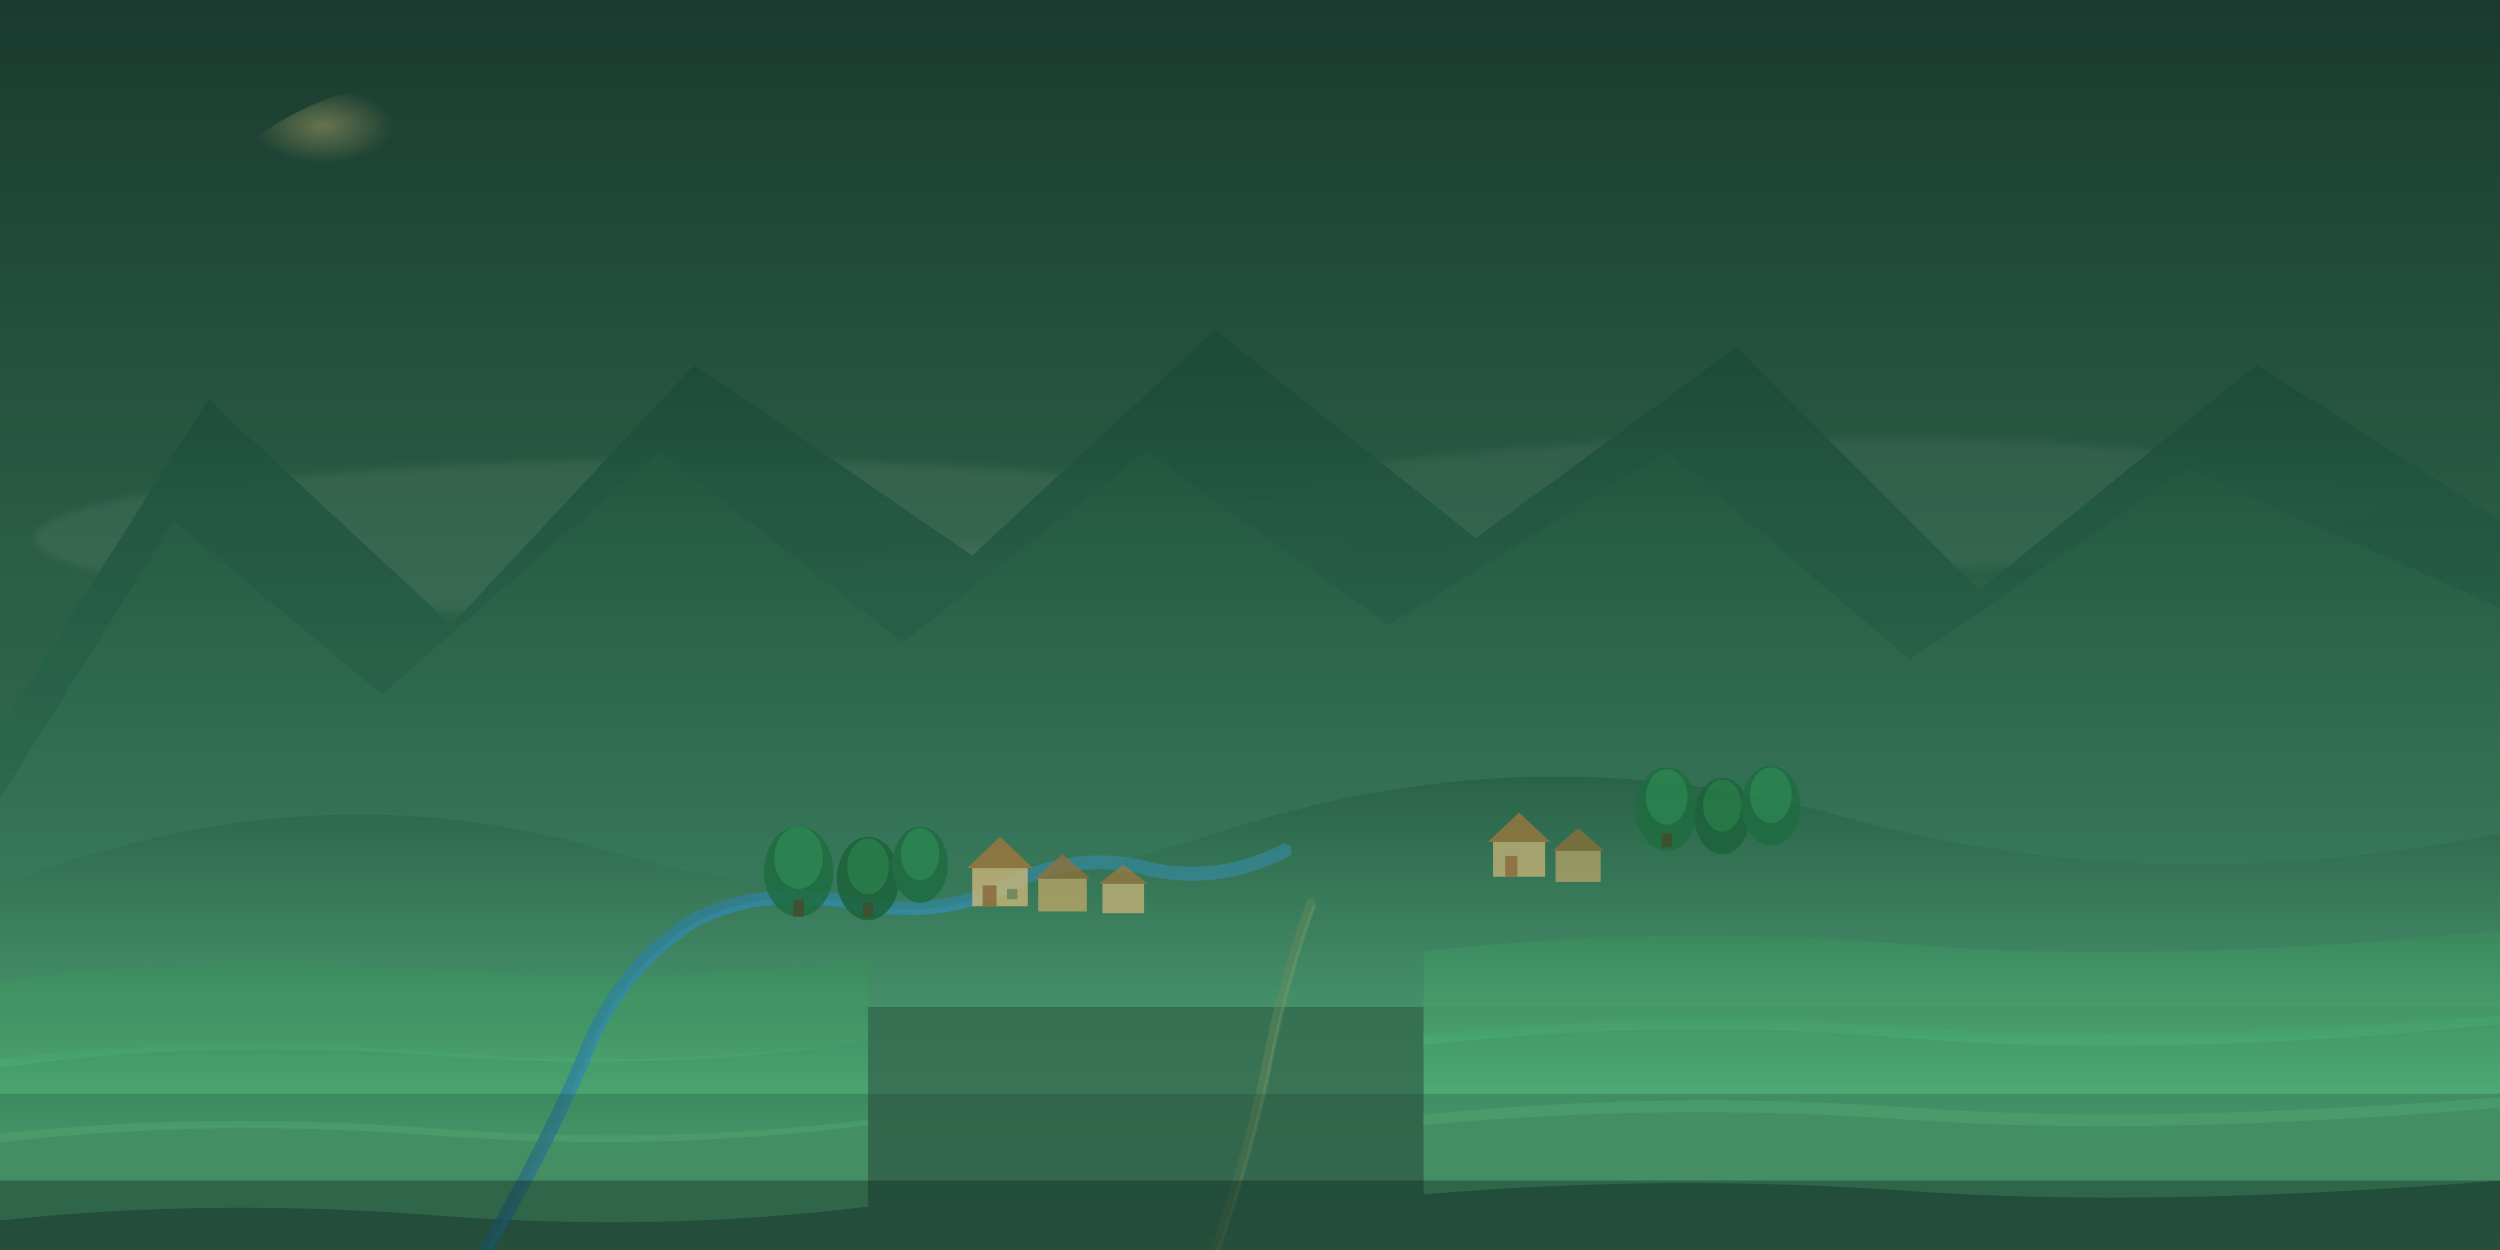
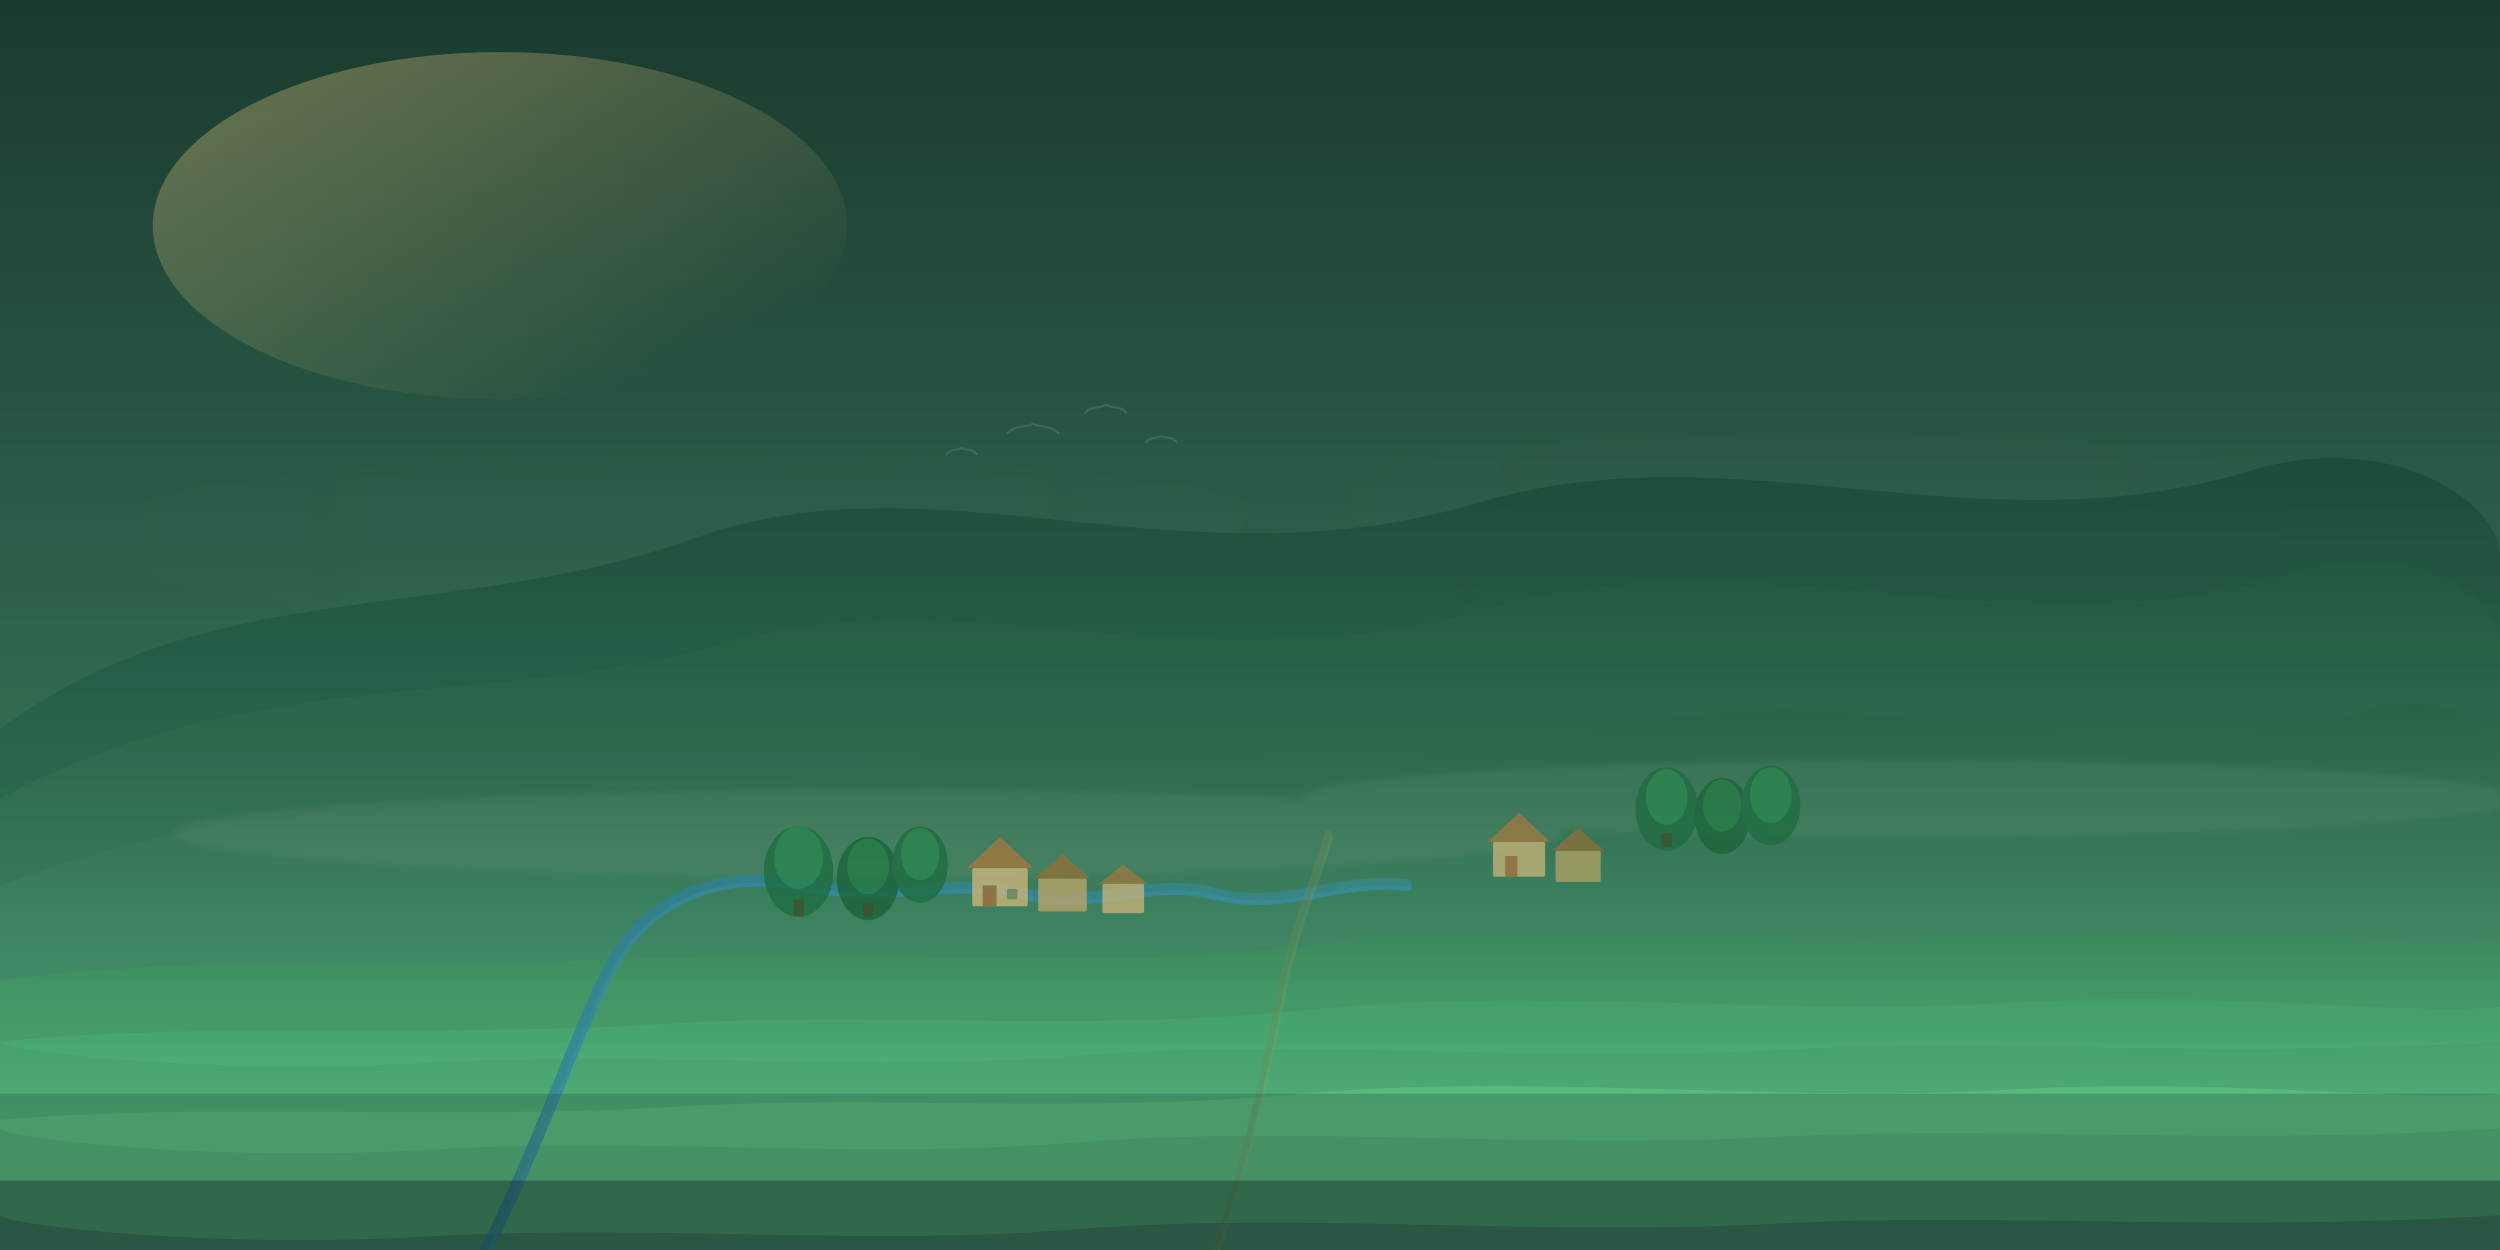
<svg xmlns="http://www.w3.org/2000/svg" viewBox="0 0 1440 720" preserveAspectRatio="xMidYMid slice" role="img" aria-hidden="true">
  <defs>
    <linearGradient id="sky" x1="0" y1="0" x2="0" y2="1">
      <stop offset="0%" stop-color="#1a3a2e" />
-       <stop offset="45%" stop-color="#2a5e46" />
-       <stop offset="100%" stop-color="#3d7a5a" />
+       <stop offset="40%" stop-color="#2a5a46" />
+       <stop offset="75%" stop-color="#3a7a5a" />
+       <stop offset="100%" stop-color="#4a8a6a" />
+     </linearGradient>
+     <linearGradient id="sun" x1="0.2" y1="0.15" x2="0.8" y2="0.85">
+       <stop offset="0%" stop-color="#f5d488" stop-opacity="0.3" />
+       <stop offset="100%" stop-color="#f5d488" stop-opacity="0" />
    </linearGradient>
    <linearGradient id="mtn1" x1="0" y1="0" x2="0" y2="1">
      <stop offset="0%" stop-color="#1b4a38" />
      <stop offset="100%" stop-color="#2d6e52" />
    </linearGradient>
    <linearGradient id="mtn2" x1="0" y1="0" x2="0" y2="1">
      <stop offset="0%" stop-color="#22573f" />
      <stop offset="100%" stop-color="#3a7c5e" />
    </linearGradient>
    <linearGradient id="mtn3" x1="0" y1="0" x2="0" y2="1">
      <stop offset="0%" stop-color="#2a6248" />
      <stop offset="100%" stop-color="#458f6a" />
    </linearGradient>
    <linearGradient id="field1" x1="0" y1="0" x2="0" y2="1">
      <stop offset="0%" stop-color="#3a8a5c" />
      <stop offset="100%" stop-color="#4da870" />
    </linearGradient>
    <linearGradient id="field2" x1="0" y1="0" x2="0" y2="1">
      <stop offset="0%" stop-color="#44a06a" />
      <stop offset="100%" stop-color="#58bf82" />
    </linearGradient>
    <linearGradient id="river" x1="0" y1="0" x2="1" y2="0">
      <stop offset="0%" stop-color="#2a7ba0" stop-opacity="0.7" />
-       <stop offset="100%" stop-color="#3592b8" stop-opacity="0.5" />
+       <stop offset="100%" stop-color="#3592b8" stop-opacity="0.4" />
    </linearGradient>
-     <radialGradient id="sun" cx="20%" cy="18%" r="12%">
-       <stop offset="0%" stop-color="#f0d080" stop-opacity="0.35" />
-       <stop offset="100%" stop-color="#f0d080" stop-opacity="0" />
-     </radialGradient>
+     <linearGradient id="fog1" x1="0" y1="0" x2="1" y2="0">
+       <stop offset="0%" stop-color="#f0e8d8" stop-opacity="0" />
+       <stop offset="30%" stop-color="#f0e8d8" stop-opacity="0.07" />
+       <stop offset="70%" stop-color="#f0e8d8" stop-opacity="0.07" />
+       <stop offset="100%" stop-color="#f0e8d8" stop-opacity="0" />
+     </linearGradient>
    <filter id="blur1">
-       <feGaussianBlur stdDeviation="2" />
+       <feGaussianBlur stdDeviation="2.5" />
+     </filter>
+     <filter id="blur2">
+       <feGaussianBlur stdDeviation="1.5" />
    </filter>
  </defs>
  <rect width="1440" height="720" fill="url(#sky)" />
-   <ellipse cx="288" cy="130" rx="170" ry="90" fill="url(#sun)" />
-   <ellipse cx="400" cy="310" rx="380" ry="45" fill="white" fill-opacity="0.06" filter="url(#blur1)" />
-   <ellipse cx="1050" cy="290" rx="320" ry="38" fill="white" fill-opacity="0.05" filter="url(#blur1)" />
-   <ellipse cx="700" cy="340" rx="260" ry="30" fill="white" fill-opacity="0.04" filter="url(#blur1)" />
-   <polygon points="0,420 120,230 260,360 400,210 560,320 700,190 850,310 1000,200 1140,340 1300,210 1440,300 1440,500 0,500" fill="url(#mtn1)" opacity="0.9" />
-   <polygon points="0,460 100,300 220,400 380,260 520,370 660,260 800,360 960,260 1100,380 1260,270 1440,350 1440,540 0,540" fill="url(#mtn2)" />
-   <path d="M0,510 Q180,440 350,490 Q520,540 700,480 Q880,420 1060,470 Q1240,520 1440,480 L1440,580 L0,580 Z" fill="url(#mtn3)" />
-   <path d="M0,565 Q120,548 250,558 Q380,568 500,552 L500,600 Q380,618 250,608 Q120,598 0,615 Z" fill="url(#field1)" opacity="0.85" />
-   <path d="M0,610 Q120,596 250,606 Q380,616 500,600 L500,648 Q380,664 250,654 Q120,644 0,658 Z" fill="url(#field2)" opacity="0.8" />
-   <path d="M0,653 Q120,640 250,650 Q380,660 500,645 L500,695 Q380,710 250,700 Q120,690 0,703 Z" fill="#5cbf80" opacity="0.7" />
-   <path d="M820,548 Q960,532 1100,544 Q1240,556 1440,536 L1440,590 Q1240,610 1100,598 Q960,586 820,602 Z" fill="url(#field1)" opacity="0.85" />
-   <path d="M820,596 Q960,582 1100,592 Q1240,602 1440,585 L1440,638 Q1240,655 1100,645 Q960,635 820,648 Z" fill="url(#field2)" opacity="0.8" />
-   <path d="M820,642 Q960,628 1100,638 Q1240,648 1440,632 L1440,680 Q1240,696 1100,686 Q960,676 820,688 Z" fill="#5cbf80" opacity="0.7" />
-   <path d="M280,720 Q320,650 340,600 Q360,555 400,530 Q440,510 490,520 Q540,530 580,510 Q620,490 660,500 Q700,510 740,490" stroke="url(#river)" stroke-width="8" fill="none" stroke-linecap="round" />
-   <path d="M282,720 Q322,652 342,602 Q362,557 402,532 Q442,512 492,522 Q542,532 582,512" stroke="#3a98c0" stroke-width="3" fill="none" stroke-linecap="round" opacity="0.3" />
+   <ellipse cx="288" cy="130" rx="200" ry="100" fill="url(#sun)" />
+   <g filter="url(#blur1)" opacity="0.12">
+     <ellipse cx="400" cy="310" rx="380" ry="45" fill="url(#fog1)" />
+     <ellipse cx="1050" cy="290" rx="320" ry="38" fill="url(#fog1)" />
+     <ellipse cx="700" cy="340" rx="260" ry="30" fill="url(#fog1)" />
+   </g>
+   <path d="M0,420 C120,330 260,360 400,310 C540,260 680,340 850,290 C1000,245 1140,320 1300,270 C1380,248 1440,290 1440,320 L1440,500 L0,500 Z" fill="url(#mtn1)" opacity="0.85" />
+   <path d="M0,460 C150,380 280,410 420,370 C560,330 680,400 860,350 C1020,305 1160,380 1320,330 C1390,308 1440,345 1440,370 L1440,540 L0,540 Z" fill="url(#mtn2)" />
+   <path d="M0,510 C180,440 340,480 500,440 C640,405 740,460 920,420 C1080,385 1200,450 1360,410 C1410,395 1440,420 1440,440 L1440,580 L0,580 Z" fill="url(#mtn3)" />
+   <g filter="url(#blur2)" opacity="0.06">
+     <ellipse cx="500" cy="480" rx="400" ry="25" fill="#f0e8d8" />
+     <ellipse cx="1100" cy="460" rx="350" ry="22" fill="#f0e8d8" />
+   </g>
+   <path d="M0,565 C120,548 250,558 380,552 C500,545 620,560 750,545 C880,530 1020,548 1150,540 C1280,532 1380,548 1440,542 L1440,600 C1280,610 1150,598 1020,605 C880,612 750,598 620,608 C500,618 380,605 250,612 C120,620 0,605 0,600 Z" fill="url(#field1)" opacity="0.85" />
+   <path d="M0,600 C120,588 250,598 380,590 C500,582 620,595 750,582 C880,568 1020,585 1150,578 C1280,570 1380,585 1440,580 L1440,650 C1280,660 1150,648 1020,655 C880,662 750,648 620,658 C500,668 380,655 250,662 C120,670 0,655 0,650 Z" fill="url(#field2)" opacity="0.8" />
+   <path d="M0,645 C120,635 250,645 380,638 C500,630 620,642 750,630 C880,618 1020,635 1150,628 C1280,620 1380,635 1440,630 L1440,700 C1280,710 1150,698 1020,705 C880,712 750,698 620,708 C500,718 380,705 250,712 C120,720 0,705 0,700 Z" fill="#5cbf80" opacity="0.7" />
+   <path d="M280,720 C310,660 330,600 350,560 C370,520 410,500 460,510 C510,520 550,505 590,515 C630,525 660,505 700,515 C740,525 770,505 810,510" stroke="url(#river)" stroke-width="7" fill="none" stroke-linecap="round" />
+   <path d="M282,720 C312,662 332,602 352,562 C372,522 412,502 462,512 C512,522 552,507 592,517 C632,527 662,507 702,517 C742,527 772,507 812,512" stroke="#3a98c0" stroke-width="2.5" fill="none" stroke-linecap="round" opacity="0.25" />
  <g transform="translate(560,490)">
-     <rect x="0" y="10" width="32" height="22" fill="#d4b87a" opacity="0.75" />
+     <rect x="0" y="10" width="32" height="22" rx="1" fill="#d4b87a" opacity="0.75" />
    <polygon points="-3,10 16,-8 35,10" fill="#a8773a" opacity="0.75" />
    <rect x="6" y="20" width="8" height="12" fill="#7a4e20" opacity="0.6" />
    <rect x="20" y="22" width="6" height="6" fill="#3a6b4a" opacity="0.5" />
  </g>
  <g transform="translate(598,498)">
-     <rect x="0" y="8" width="28" height="19" fill="#c9a96a" opacity="0.7" />
+     <rect x="0" y="8" width="28" height="19" rx="1" fill="#c9a96a" opacity="0.7" />
    <polygon points="-2,8 14,-6 30,8" fill="#9a6e32" opacity="0.7" />
  </g>
  <g transform="translate(635,503)">
-     <rect x="0" y="6" width="24" height="17" fill="#dbb87a" opacity="0.68" />
+     <rect x="0" y="6" width="24" height="17" rx="1" fill="#dbb87a" opacity="0.68" />
    <polygon points="-2,6 12,-5 26,6" fill="#a8773a" opacity="0.68" />
  </g>
  <g transform="translate(860,475)">
-     <rect x="0" y="10" width="30" height="20" fill="#d4b87a" opacity="0.7" />
+     <rect x="0" y="10" width="30" height="20" rx="1" fill="#d4b87a" opacity="0.7" />
    <polygon points="-3,10 15,-7 33,10" fill="#a8773a" opacity="0.7" />
    <rect x="7" y="18" width="7" height="12" fill="#7a4e20" opacity="0.55" />
  </g>
  <g transform="translate(896,482)">
-     <rect x="0" y="8" width="26" height="18" fill="#c9a96a" opacity="0.65" />
+     <rect x="0" y="8" width="26" height="18" rx="1" fill="#c9a96a" opacity="0.65" />
    <polygon points="-2,8 13,-5 28,8" fill="#9a6e32" opacity="0.65" />
  </g>
-   <g opacity="0.82">
+   <g opacity="0.78">
    <ellipse cx="460" cy="502" rx="20" ry="26" fill="#1d6b40" />
    <ellipse cx="460" cy="494" rx="14" ry="18" fill="#28854e" />
-     <rect x="457" y="518" width="6" height="10" fill="#5a3010" opacity="0.6" />
+     <rect x="457" y="518" width="6" height="10" fill="#5a3010" opacity="0.5" />
    <ellipse cx="500" cy="506" rx="18" ry="24" fill="#1a6238" />
    <ellipse cx="500" cy="499" rx="12" ry="16" fill="#247a44" />
-     <rect x="497" y="520" width="6" height="8" fill="#5a3010" opacity="0.6" />
+     <rect x="497" y="520" width="6" height="8" fill="#5a3010" opacity="0.5" />
    <ellipse cx="530" cy="498" rx="16" ry="22" fill="#1d6b40" />
    <ellipse cx="530" cy="492" rx="11" ry="15" fill="#28854e" />
  </g>
-   <g opacity="0.78">
+   <g opacity="0.74">
    <ellipse cx="960" cy="466" rx="18" ry="24" fill="#1d6b40" />
    <ellipse cx="960" cy="459" rx="12" ry="16" fill="#28854e" />
-     <rect x="957" y="480" width="6" height="8" fill="#5a3010" opacity="0.6" />
+     <rect x="957" y="480" width="6" height="8" fill="#5a3010" opacity="0.5" />
    <ellipse cx="992" cy="470" rx="16" ry="22" fill="#1a6238" />
    <ellipse cx="992" cy="464" rx="11" ry="15" fill="#247a44" />
    <ellipse cx="1020" cy="464" rx="17" ry="23" fill="#1d6b40" />
    <ellipse cx="1020" cy="458" rx="12" ry="16" fill="#28854e" />
  </g>
-   <path d="M700,720 Q720,660 730,610 Q740,560 755,520" stroke="#6b8a5a" stroke-width="5" fill="none" opacity="0.4" stroke-linecap="round" />
-   <path d="M702,720 Q722,662 732,612 Q742,562 757,522" stroke="#8aaa6a" stroke-width="2" fill="none" opacity="0.25" stroke-linecap="round" />
+   <path d="M700,720 C720,660 730,610 740,560 C750,520 760,500 765,480" stroke="#6b8a5a" stroke-width="4" fill="none" opacity="0.35" stroke-linecap="round" />
+   <path d="M702,720 C722,662 732,612 742,562 C752,522 762,502 767,482" stroke="#8aaa6a" stroke-width="1.5" fill="none" opacity="0.2" stroke-linecap="round" />
+   <g fill="none" stroke="#6a8a7a" stroke-width="1.2" opacity="0.35">
+     <path d="M580,250 C585,244 590,247 595,244 C600,247 605,244 610,250" />
+     <path d="M625,238 C629,233 633,236 637,233 C641,236 645,233 649,238" />
+     <path d="M545,262 C548,258 551,260 554,258 C557,260 560,258 563,262" />
+     <path d="M660,255 C663,251 666,253 669,251 C672,253 675,251 678,255" />
+   </g>
  <rect x="0" y="630" width="1440" height="90" fill="#1a3a2e" opacity="0.25" />
  <rect x="0" y="680" width="1440" height="40" fill="#071A16" opacity="0.35" />
</svg>
